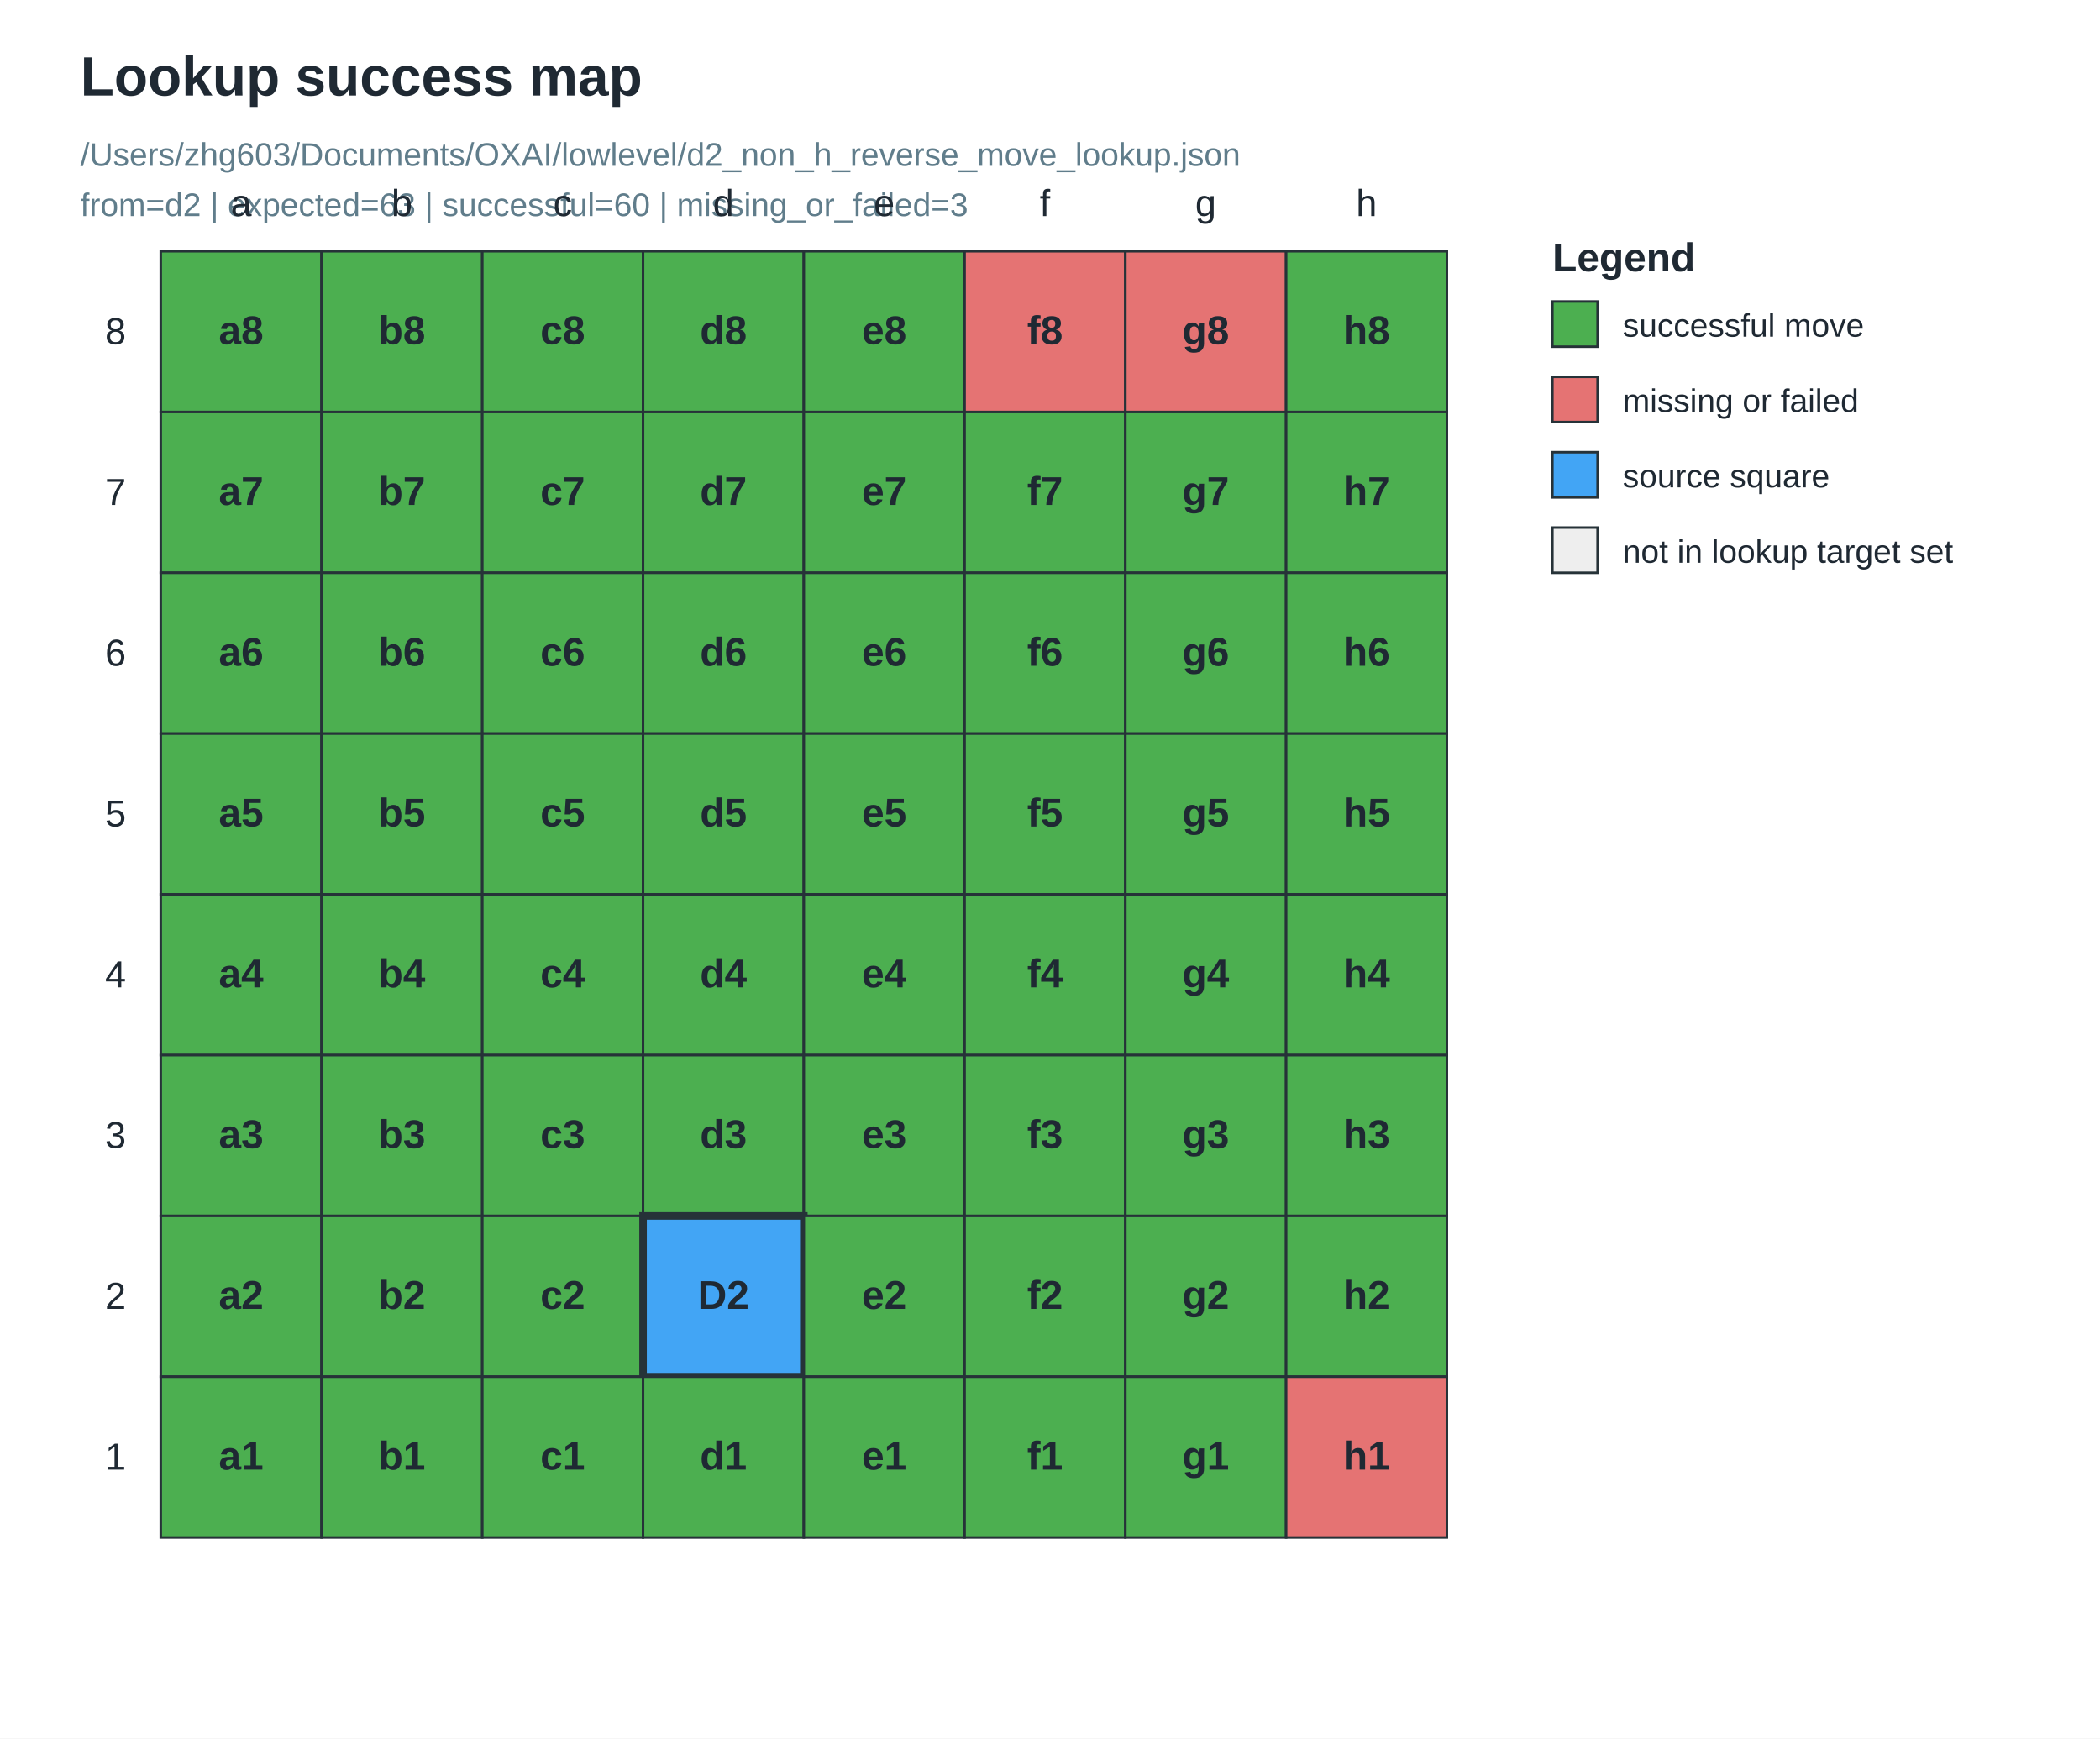
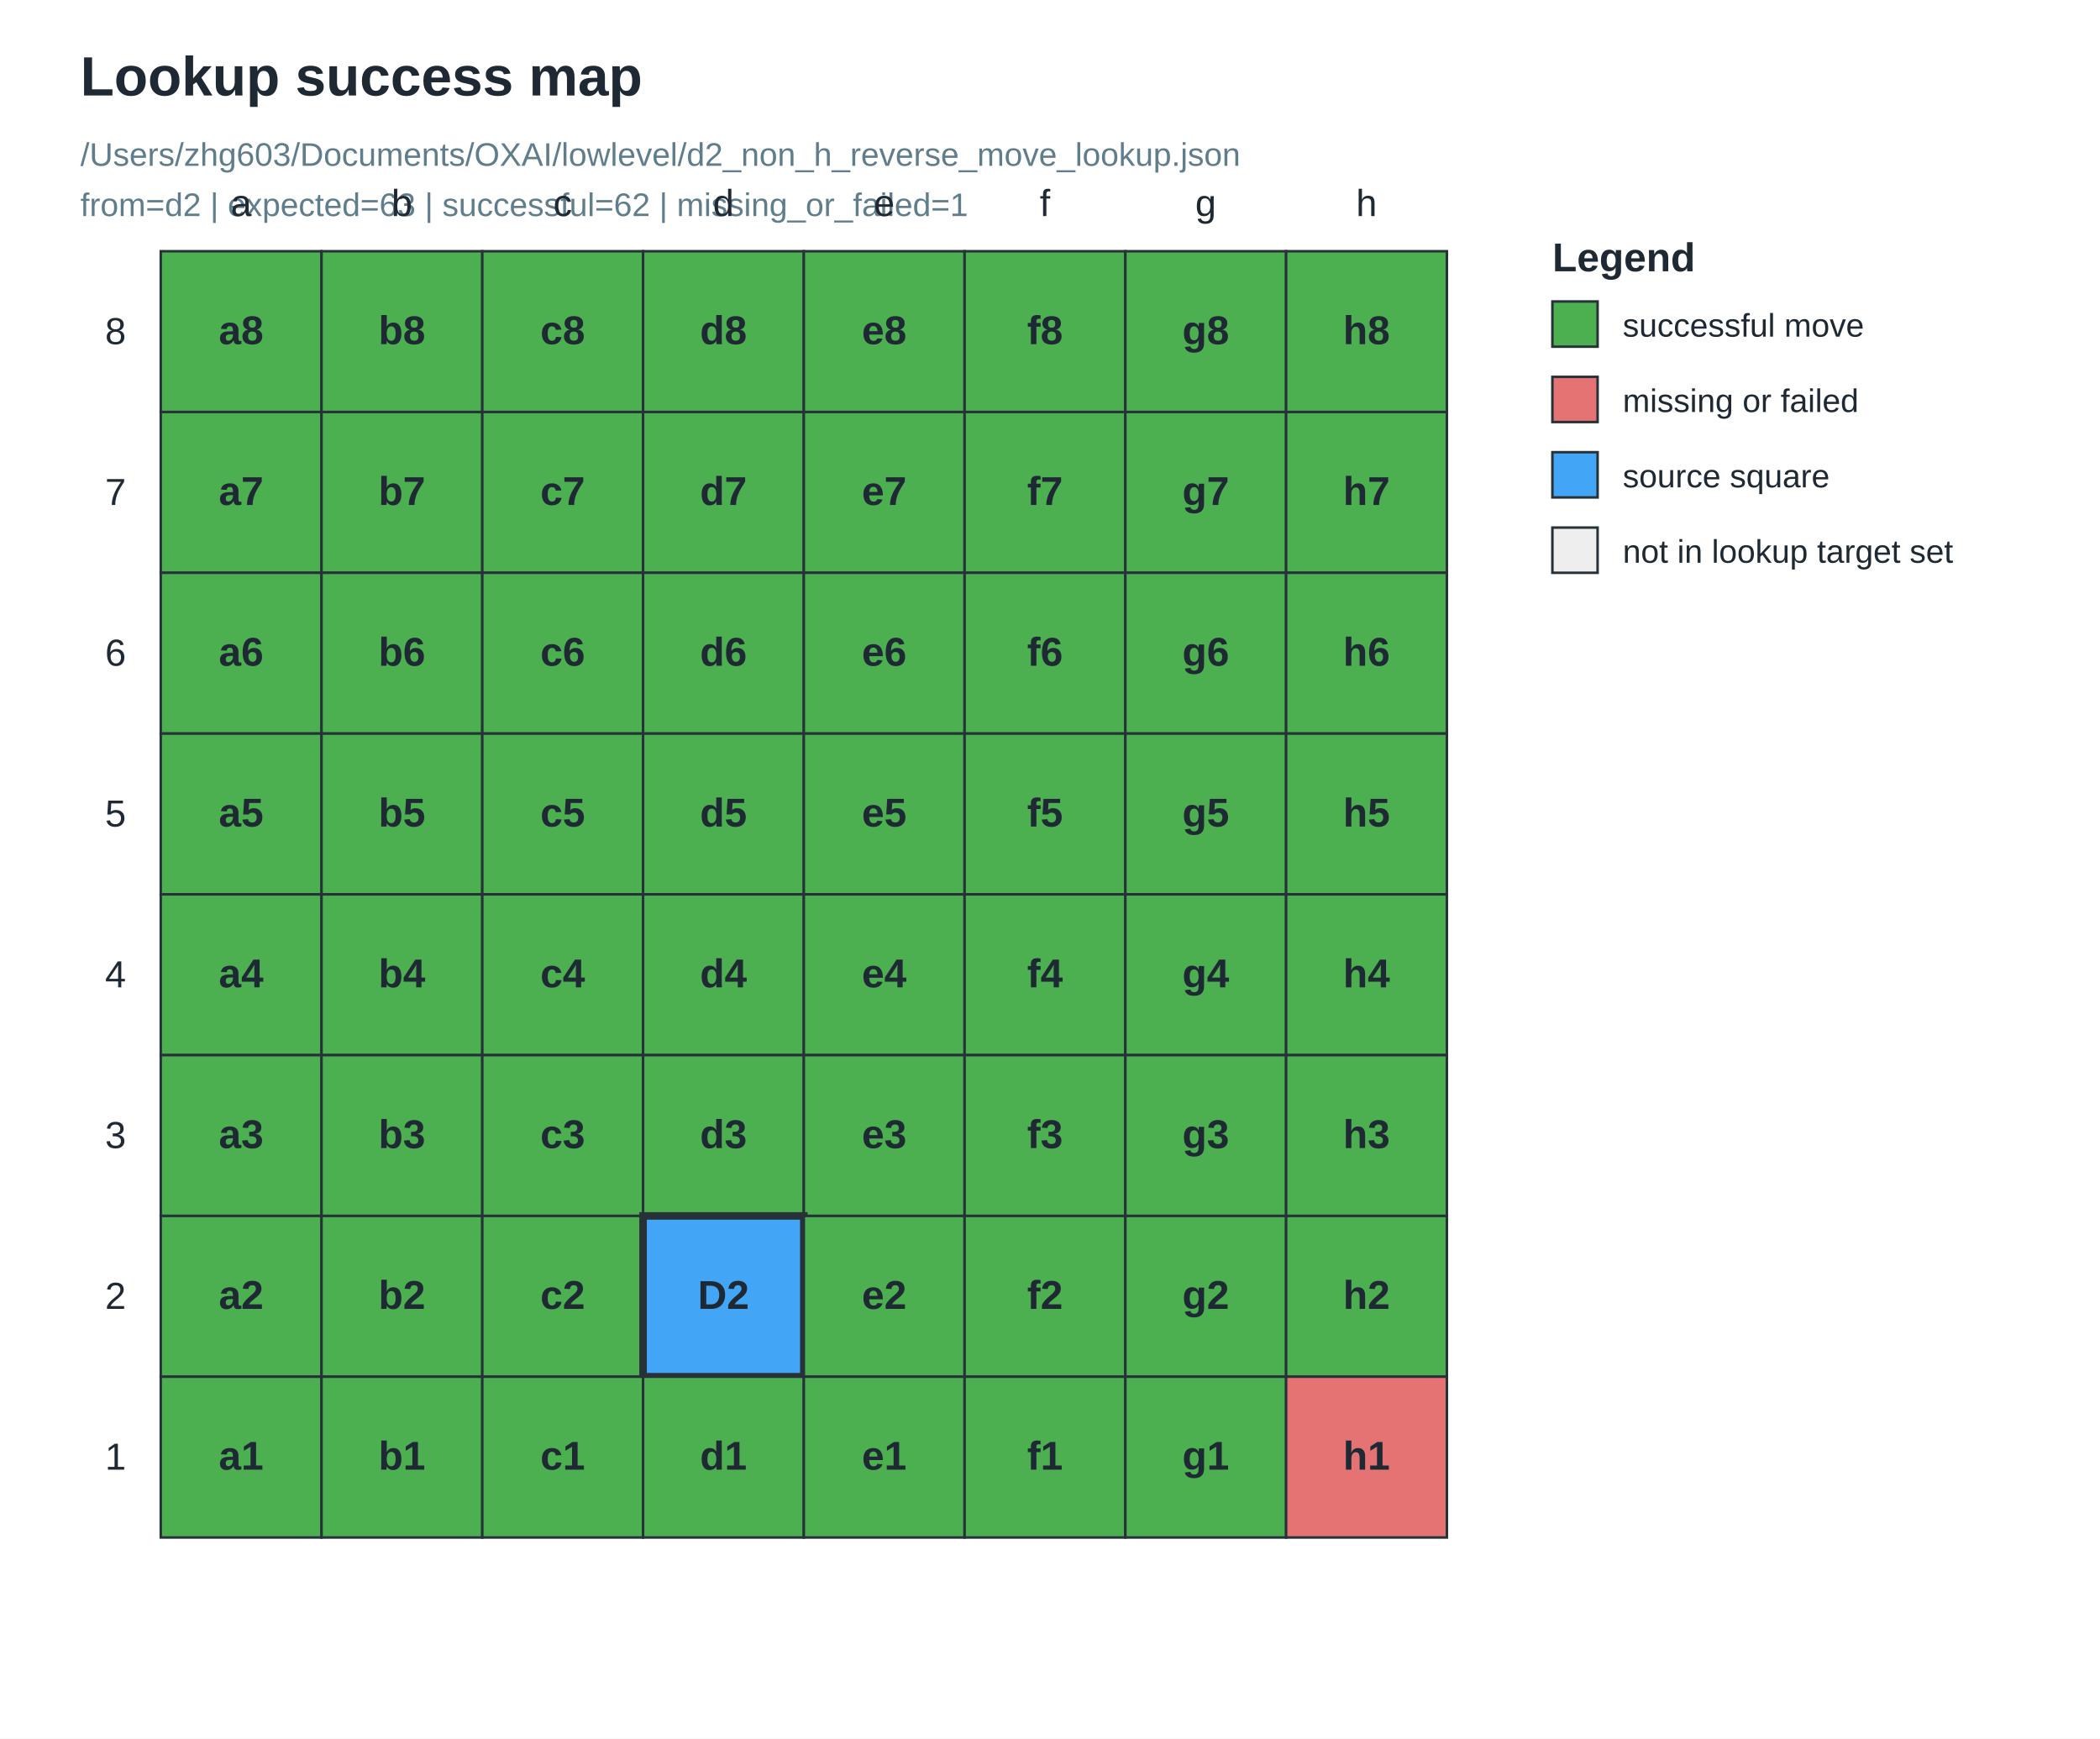
<svg xmlns="http://www.w3.org/2000/svg" width="836" height="692" viewBox="0 0 836 692">
  <rect width="100%" height="100%" fill="white" />
  <text x="32" y="38" font-family="Arial, sans-serif" font-size="22" font-weight="700" fill="#1f2933">Lookup success map</text>
  <text x="32" y="66" font-family="Arial, sans-serif" font-size="13" fill="#607d8b">/Users/zhg603/Documents/OXAI/lowlevel/d2_non_h_reverse_move_lookup.json</text>
-   <text x="32" y="86" font-family="Arial, sans-serif" font-size="13" fill="#607d8b">from=d2 | expected=63 | successful=60 | missing_or_failed=3</text>
+   <text x="32" y="86" font-family="Arial, sans-serif" font-size="13" fill="#607d8b">from=d2 | expected=63 | successful=62 | missing_or_failed=1</text>
  <text x="96.0" y="86" text-anchor="middle" font-family="Arial, sans-serif" font-size="15" fill="#1f2933">a</text>
  <text x="160.0" y="86" text-anchor="middle" font-family="Arial, sans-serif" font-size="15" fill="#1f2933">b</text>
  <text x="224.0" y="86" text-anchor="middle" font-family="Arial, sans-serif" font-size="15" fill="#1f2933">c</text>
  <text x="288.0" y="86" text-anchor="middle" font-family="Arial, sans-serif" font-size="15" fill="#1f2933">d</text>
  <text x="352.0" y="86" text-anchor="middle" font-family="Arial, sans-serif" font-size="15" fill="#1f2933">e</text>
  <text x="416.0" y="86" text-anchor="middle" font-family="Arial, sans-serif" font-size="15" fill="#1f2933">f</text>
  <text x="480.0" y="86" text-anchor="middle" font-family="Arial, sans-serif" font-size="15" fill="#1f2933">g</text>
  <text x="544.0" y="86" text-anchor="middle" font-family="Arial, sans-serif" font-size="15" fill="#1f2933">h</text>
  <text x="46" y="137.0" text-anchor="middle" font-family="Arial, sans-serif" font-size="15" fill="#1f2933">8</text>
  <text x="46" y="201.0" text-anchor="middle" font-family="Arial, sans-serif" font-size="15" fill="#1f2933">7</text>
  <text x="46" y="265.0" text-anchor="middle" font-family="Arial, sans-serif" font-size="15" fill="#1f2933">6</text>
  <text x="46" y="329.0" text-anchor="middle" font-family="Arial, sans-serif" font-size="15" fill="#1f2933">5</text>
  <text x="46" y="393.0" text-anchor="middle" font-family="Arial, sans-serif" font-size="15" fill="#1f2933">4</text>
  <text x="46" y="457.0" text-anchor="middle" font-family="Arial, sans-serif" font-size="15" fill="#1f2933">3</text>
  <text x="46" y="521.0" text-anchor="middle" font-family="Arial, sans-serif" font-size="15" fill="#1f2933">2</text>
  <text x="46" y="585.0" text-anchor="middle" font-family="Arial, sans-serif" font-size="15" fill="#1f2933">1</text>
  <rect x="64" y="100" width="64" height="64" fill="#4caf50" stroke="#263238" stroke-width="1">
</rect>
  <text x="96.0" y="137.0" text-anchor="middle" font-family="Arial, sans-serif" font-size="16" font-weight="700" fill="#1f2933">a8</text>
  <rect x="128" y="100" width="64" height="64" fill="#4caf50" stroke="#263238" stroke-width="1">
</rect>
  <text x="160.0" y="137.0" text-anchor="middle" font-family="Arial, sans-serif" font-size="16" font-weight="700" fill="#1f2933">b8</text>
  <rect x="192" y="100" width="64" height="64" fill="#4caf50" stroke="#263238" stroke-width="1">
</rect>
  <text x="224.0" y="137.0" text-anchor="middle" font-family="Arial, sans-serif" font-size="16" font-weight="700" fill="#1f2933">c8</text>
  <rect x="256" y="100" width="64" height="64" fill="#4caf50" stroke="#263238" stroke-width="1">
</rect>
  <text x="288.0" y="137.0" text-anchor="middle" font-family="Arial, sans-serif" font-size="16" font-weight="700" fill="#1f2933">d8</text>
  <rect x="320" y="100" width="64" height="64" fill="#4caf50" stroke="#263238" stroke-width="1">
</rect>
  <text x="352.0" y="137.0" text-anchor="middle" font-family="Arial, sans-serif" font-size="16" font-weight="700" fill="#1f2933">e8</text>
-   <rect x="384" y="100" width="64" height="64" fill="#e57373" stroke="#263238" stroke-width="1">
+   <rect x="384" y="100" width="64" height="64" fill="#4caf50" stroke="#263238" stroke-width="1">
</rect>
  <text x="416.0" y="137.0" text-anchor="middle" font-family="Arial, sans-serif" font-size="16" font-weight="700" fill="#1f2933">f8</text>
-   <rect x="448" y="100" width="64" height="64" fill="#e57373" stroke="#263238" stroke-width="1">
+   <rect x="448" y="100" width="64" height="64" fill="#4caf50" stroke="#263238" stroke-width="1">
</rect>
  <text x="480.0" y="137.0" text-anchor="middle" font-family="Arial, sans-serif" font-size="16" font-weight="700" fill="#1f2933">g8</text>
  <rect x="512" y="100" width="64" height="64" fill="#4caf50" stroke="#263238" stroke-width="1">
</rect>
  <text x="544.0" y="137.0" text-anchor="middle" font-family="Arial, sans-serif" font-size="16" font-weight="700" fill="#1f2933">h8</text>
  <rect x="64" y="164" width="64" height="64" fill="#4caf50" stroke="#263238" stroke-width="1">
</rect>
  <text x="96.0" y="201.0" text-anchor="middle" font-family="Arial, sans-serif" font-size="16" font-weight="700" fill="#1f2933">a7</text>
  <rect x="128" y="164" width="64" height="64" fill="#4caf50" stroke="#263238" stroke-width="1">
</rect>
  <text x="160.0" y="201.0" text-anchor="middle" font-family="Arial, sans-serif" font-size="16" font-weight="700" fill="#1f2933">b7</text>
  <rect x="192" y="164" width="64" height="64" fill="#4caf50" stroke="#263238" stroke-width="1">
</rect>
  <text x="224.0" y="201.0" text-anchor="middle" font-family="Arial, sans-serif" font-size="16" font-weight="700" fill="#1f2933">c7</text>
  <rect x="256" y="164" width="64" height="64" fill="#4caf50" stroke="#263238" stroke-width="1">
</rect>
  <text x="288.0" y="201.0" text-anchor="middle" font-family="Arial, sans-serif" font-size="16" font-weight="700" fill="#1f2933">d7</text>
  <rect x="320" y="164" width="64" height="64" fill="#4caf50" stroke="#263238" stroke-width="1">
</rect>
  <text x="352.0" y="201.0" text-anchor="middle" font-family="Arial, sans-serif" font-size="16" font-weight="700" fill="#1f2933">e7</text>
  <rect x="384" y="164" width="64" height="64" fill="#4caf50" stroke="#263238" stroke-width="1">
</rect>
  <text x="416.0" y="201.0" text-anchor="middle" font-family="Arial, sans-serif" font-size="16" font-weight="700" fill="#1f2933">f7</text>
  <rect x="448" y="164" width="64" height="64" fill="#4caf50" stroke="#263238" stroke-width="1">
</rect>
  <text x="480.0" y="201.0" text-anchor="middle" font-family="Arial, sans-serif" font-size="16" font-weight="700" fill="#1f2933">g7</text>
  <rect x="512" y="164" width="64" height="64" fill="#4caf50" stroke="#263238" stroke-width="1">
</rect>
  <text x="544.0" y="201.0" text-anchor="middle" font-family="Arial, sans-serif" font-size="16" font-weight="700" fill="#1f2933">h7</text>
  <rect x="64" y="228" width="64" height="64" fill="#4caf50" stroke="#263238" stroke-width="1">
</rect>
  <text x="96.0" y="265.0" text-anchor="middle" font-family="Arial, sans-serif" font-size="16" font-weight="700" fill="#1f2933">a6</text>
  <rect x="128" y="228" width="64" height="64" fill="#4caf50" stroke="#263238" stroke-width="1">
</rect>
  <text x="160.0" y="265.0" text-anchor="middle" font-family="Arial, sans-serif" font-size="16" font-weight="700" fill="#1f2933">b6</text>
  <rect x="192" y="228" width="64" height="64" fill="#4caf50" stroke="#263238" stroke-width="1">
</rect>
  <text x="224.0" y="265.0" text-anchor="middle" font-family="Arial, sans-serif" font-size="16" font-weight="700" fill="#1f2933">c6</text>
  <rect x="256" y="228" width="64" height="64" fill="#4caf50" stroke="#263238" stroke-width="1">
</rect>
  <text x="288.0" y="265.0" text-anchor="middle" font-family="Arial, sans-serif" font-size="16" font-weight="700" fill="#1f2933">d6</text>
  <rect x="320" y="228" width="64" height="64" fill="#4caf50" stroke="#263238" stroke-width="1">
</rect>
  <text x="352.0" y="265.0" text-anchor="middle" font-family="Arial, sans-serif" font-size="16" font-weight="700" fill="#1f2933">e6</text>
  <rect x="384" y="228" width="64" height="64" fill="#4caf50" stroke="#263238" stroke-width="1">
</rect>
  <text x="416.0" y="265.0" text-anchor="middle" font-family="Arial, sans-serif" font-size="16" font-weight="700" fill="#1f2933">f6</text>
  <rect x="448" y="228" width="64" height="64" fill="#4caf50" stroke="#263238" stroke-width="1">
</rect>
  <text x="480.0" y="265.0" text-anchor="middle" font-family="Arial, sans-serif" font-size="16" font-weight="700" fill="#1f2933">g6</text>
  <rect x="512" y="228" width="64" height="64" fill="#4caf50" stroke="#263238" stroke-width="1">
</rect>
  <text x="544.0" y="265.0" text-anchor="middle" font-family="Arial, sans-serif" font-size="16" font-weight="700" fill="#1f2933">h6</text>
  <rect x="64" y="292" width="64" height="64" fill="#4caf50" stroke="#263238" stroke-width="1">
</rect>
  <text x="96.0" y="329.0" text-anchor="middle" font-family="Arial, sans-serif" font-size="16" font-weight="700" fill="#1f2933">a5</text>
  <rect x="128" y="292" width="64" height="64" fill="#4caf50" stroke="#263238" stroke-width="1">
</rect>
  <text x="160.0" y="329.0" text-anchor="middle" font-family="Arial, sans-serif" font-size="16" font-weight="700" fill="#1f2933">b5</text>
  <rect x="192" y="292" width="64" height="64" fill="#4caf50" stroke="#263238" stroke-width="1">
</rect>
  <text x="224.0" y="329.0" text-anchor="middle" font-family="Arial, sans-serif" font-size="16" font-weight="700" fill="#1f2933">c5</text>
  <rect x="256" y="292" width="64" height="64" fill="#4caf50" stroke="#263238" stroke-width="1">
</rect>
  <text x="288.0" y="329.0" text-anchor="middle" font-family="Arial, sans-serif" font-size="16" font-weight="700" fill="#1f2933">d5</text>
  <rect x="320" y="292" width="64" height="64" fill="#4caf50" stroke="#263238" stroke-width="1">
</rect>
  <text x="352.0" y="329.0" text-anchor="middle" font-family="Arial, sans-serif" font-size="16" font-weight="700" fill="#1f2933">e5</text>
  <rect x="384" y="292" width="64" height="64" fill="#4caf50" stroke="#263238" stroke-width="1">
</rect>
  <text x="416.0" y="329.0" text-anchor="middle" font-family="Arial, sans-serif" font-size="16" font-weight="700" fill="#1f2933">f5</text>
  <rect x="448" y="292" width="64" height="64" fill="#4caf50" stroke="#263238" stroke-width="1">
</rect>
  <text x="480.0" y="329.0" text-anchor="middle" font-family="Arial, sans-serif" font-size="16" font-weight="700" fill="#1f2933">g5</text>
  <rect x="512" y="292" width="64" height="64" fill="#4caf50" stroke="#263238" stroke-width="1">
</rect>
  <text x="544.0" y="329.0" text-anchor="middle" font-family="Arial, sans-serif" font-size="16" font-weight="700" fill="#1f2933">h5</text>
  <rect x="64" y="356" width="64" height="64" fill="#4caf50" stroke="#263238" stroke-width="1">
</rect>
  <text x="96.0" y="393.0" text-anchor="middle" font-family="Arial, sans-serif" font-size="16" font-weight="700" fill="#1f2933">a4</text>
  <rect x="128" y="356" width="64" height="64" fill="#4caf50" stroke="#263238" stroke-width="1">
</rect>
  <text x="160.0" y="393.0" text-anchor="middle" font-family="Arial, sans-serif" font-size="16" font-weight="700" fill="#1f2933">b4</text>
  <rect x="192" y="356" width="64" height="64" fill="#4caf50" stroke="#263238" stroke-width="1">
</rect>
  <text x="224.0" y="393.0" text-anchor="middle" font-family="Arial, sans-serif" font-size="16" font-weight="700" fill="#1f2933">c4</text>
  <rect x="256" y="356" width="64" height="64" fill="#4caf50" stroke="#263238" stroke-width="1">
</rect>
  <text x="288.0" y="393.0" text-anchor="middle" font-family="Arial, sans-serif" font-size="16" font-weight="700" fill="#1f2933">d4</text>
  <rect x="320" y="356" width="64" height="64" fill="#4caf50" stroke="#263238" stroke-width="1">
</rect>
  <text x="352.0" y="393.0" text-anchor="middle" font-family="Arial, sans-serif" font-size="16" font-weight="700" fill="#1f2933">e4</text>
  <rect x="384" y="356" width="64" height="64" fill="#4caf50" stroke="#263238" stroke-width="1">
</rect>
  <text x="416.0" y="393.0" text-anchor="middle" font-family="Arial, sans-serif" font-size="16" font-weight="700" fill="#1f2933">f4</text>
  <rect x="448" y="356" width="64" height="64" fill="#4caf50" stroke="#263238" stroke-width="1">
</rect>
  <text x="480.0" y="393.0" text-anchor="middle" font-family="Arial, sans-serif" font-size="16" font-weight="700" fill="#1f2933">g4</text>
  <rect x="512" y="356" width="64" height="64" fill="#4caf50" stroke="#263238" stroke-width="1">
</rect>
  <text x="544.0" y="393.0" text-anchor="middle" font-family="Arial, sans-serif" font-size="16" font-weight="700" fill="#1f2933">h4</text>
  <rect x="64" y="420" width="64" height="64" fill="#4caf50" stroke="#263238" stroke-width="1">
</rect>
  <text x="96.0" y="457.0" text-anchor="middle" font-family="Arial, sans-serif" font-size="16" font-weight="700" fill="#1f2933">a3</text>
  <rect x="128" y="420" width="64" height="64" fill="#4caf50" stroke="#263238" stroke-width="1">
</rect>
  <text x="160.0" y="457.0" text-anchor="middle" font-family="Arial, sans-serif" font-size="16" font-weight="700" fill="#1f2933">b3</text>
  <rect x="192" y="420" width="64" height="64" fill="#4caf50" stroke="#263238" stroke-width="1">
</rect>
  <text x="224.0" y="457.0" text-anchor="middle" font-family="Arial, sans-serif" font-size="16" font-weight="700" fill="#1f2933">c3</text>
  <rect x="256" y="420" width="64" height="64" fill="#4caf50" stroke="#263238" stroke-width="1">
</rect>
  <text x="288.0" y="457.0" text-anchor="middle" font-family="Arial, sans-serif" font-size="16" font-weight="700" fill="#1f2933">d3</text>
  <rect x="320" y="420" width="64" height="64" fill="#4caf50" stroke="#263238" stroke-width="1">
</rect>
  <text x="352.0" y="457.0" text-anchor="middle" font-family="Arial, sans-serif" font-size="16" font-weight="700" fill="#1f2933">e3</text>
  <rect x="384" y="420" width="64" height="64" fill="#4caf50" stroke="#263238" stroke-width="1">
</rect>
  <text x="416.0" y="457.0" text-anchor="middle" font-family="Arial, sans-serif" font-size="16" font-weight="700" fill="#1f2933">f3</text>
  <rect x="448" y="420" width="64" height="64" fill="#4caf50" stroke="#263238" stroke-width="1">
</rect>
  <text x="480.0" y="457.0" text-anchor="middle" font-family="Arial, sans-serif" font-size="16" font-weight="700" fill="#1f2933">g3</text>
  <rect x="512" y="420" width="64" height="64" fill="#4caf50" stroke="#263238" stroke-width="1">
</rect>
  <text x="544.0" y="457.0" text-anchor="middle" font-family="Arial, sans-serif" font-size="16" font-weight="700" fill="#1f2933">h3</text>
  <rect x="64" y="484" width="64" height="64" fill="#4caf50" stroke="#263238" stroke-width="1">
</rect>
  <text x="96.0" y="521.0" text-anchor="middle" font-family="Arial, sans-serif" font-size="16" font-weight="700" fill="#1f2933">a2</text>
  <rect x="128" y="484" width="64" height="64" fill="#4caf50" stroke="#263238" stroke-width="1">
</rect>
  <text x="160.0" y="521.0" text-anchor="middle" font-family="Arial, sans-serif" font-size="16" font-weight="700" fill="#1f2933">b2</text>
  <rect x="192" y="484" width="64" height="64" fill="#4caf50" stroke="#263238" stroke-width="1">
</rect>
  <text x="224.0" y="521.0" text-anchor="middle" font-family="Arial, sans-serif" font-size="16" font-weight="700" fill="#1f2933">c2</text>
  <rect x="256" y="484" width="64" height="64" fill="#42a5f5" stroke="#263238" stroke-width="3">
</rect>
  <text x="288.0" y="521.0" text-anchor="middle" font-family="Arial, sans-serif" font-size="16" font-weight="700" fill="#1f2933">D2</text>
  <rect x="320" y="484" width="64" height="64" fill="#4caf50" stroke="#263238" stroke-width="1">
</rect>
  <text x="352.0" y="521.0" text-anchor="middle" font-family="Arial, sans-serif" font-size="16" font-weight="700" fill="#1f2933">e2</text>
  <rect x="384" y="484" width="64" height="64" fill="#4caf50" stroke="#263238" stroke-width="1">
</rect>
  <text x="416.0" y="521.0" text-anchor="middle" font-family="Arial, sans-serif" font-size="16" font-weight="700" fill="#1f2933">f2</text>
  <rect x="448" y="484" width="64" height="64" fill="#4caf50" stroke="#263238" stroke-width="1">
</rect>
  <text x="480.0" y="521.0" text-anchor="middle" font-family="Arial, sans-serif" font-size="16" font-weight="700" fill="#1f2933">g2</text>
  <rect x="512" y="484" width="64" height="64" fill="#4caf50" stroke="#263238" stroke-width="1">
</rect>
  <text x="544.0" y="521.0" text-anchor="middle" font-family="Arial, sans-serif" font-size="16" font-weight="700" fill="#1f2933">h2</text>
  <rect x="64" y="548" width="64" height="64" fill="#4caf50" stroke="#263238" stroke-width="1">
</rect>
  <text x="96.0" y="585.0" text-anchor="middle" font-family="Arial, sans-serif" font-size="16" font-weight="700" fill="#1f2933">a1</text>
  <rect x="128" y="548" width="64" height="64" fill="#4caf50" stroke="#263238" stroke-width="1">
</rect>
  <text x="160.0" y="585.0" text-anchor="middle" font-family="Arial, sans-serif" font-size="16" font-weight="700" fill="#1f2933">b1</text>
  <rect x="192" y="548" width="64" height="64" fill="#4caf50" stroke="#263238" stroke-width="1">
</rect>
  <text x="224.0" y="585.0" text-anchor="middle" font-family="Arial, sans-serif" font-size="16" font-weight="700" fill="#1f2933">c1</text>
  <rect x="256" y="548" width="64" height="64" fill="#4caf50" stroke="#263238" stroke-width="1">
</rect>
  <text x="288.0" y="585.0" text-anchor="middle" font-family="Arial, sans-serif" font-size="16" font-weight="700" fill="#1f2933">d1</text>
  <rect x="320" y="548" width="64" height="64" fill="#4caf50" stroke="#263238" stroke-width="1">
</rect>
  <text x="352.0" y="585.0" text-anchor="middle" font-family="Arial, sans-serif" font-size="16" font-weight="700" fill="#1f2933">e1</text>
  <rect x="384" y="548" width="64" height="64" fill="#4caf50" stroke="#263238" stroke-width="1">
</rect>
  <text x="416.0" y="585.0" text-anchor="middle" font-family="Arial, sans-serif" font-size="16" font-weight="700" fill="#1f2933">f1</text>
  <rect x="448" y="548" width="64" height="64" fill="#4caf50" stroke="#263238" stroke-width="1">
</rect>
  <text x="480.0" y="585.0" text-anchor="middle" font-family="Arial, sans-serif" font-size="16" font-weight="700" fill="#1f2933">g1</text>
  <rect x="512" y="548" width="64" height="64" fill="#e57373" stroke="#263238" stroke-width="1">
</rect>
  <text x="544.0" y="585.0" text-anchor="middle" font-family="Arial, sans-serif" font-size="16" font-weight="700" fill="#1f2933">h1</text>
  <text x="618" y="108" font-family="Arial, sans-serif" font-size="16" font-weight="700" fill="#1f2933">Legend</text>
  <rect x="618" y="120" width="18" height="18" fill="#4caf50" stroke="#263238" stroke-width="1" />
  <text x="646" y="134" font-family="Arial, sans-serif" font-size="13" fill="#1f2933">successful move</text>
  <rect x="618" y="150" width="18" height="18" fill="#e57373" stroke="#263238" stroke-width="1" />
  <text x="646" y="164" font-family="Arial, sans-serif" font-size="13" fill="#1f2933">missing or failed</text>
  <rect x="618" y="180" width="18" height="18" fill="#42a5f5" stroke="#263238" stroke-width="1" />
  <text x="646" y="194" font-family="Arial, sans-serif" font-size="13" fill="#1f2933">source square</text>
  <rect x="618" y="210" width="18" height="18" fill="#eeeeee" stroke="#263238" stroke-width="1" />
  <text x="646" y="224" font-family="Arial, sans-serif" font-size="13" fill="#1f2933">not in lookup target set</text>
</svg>
